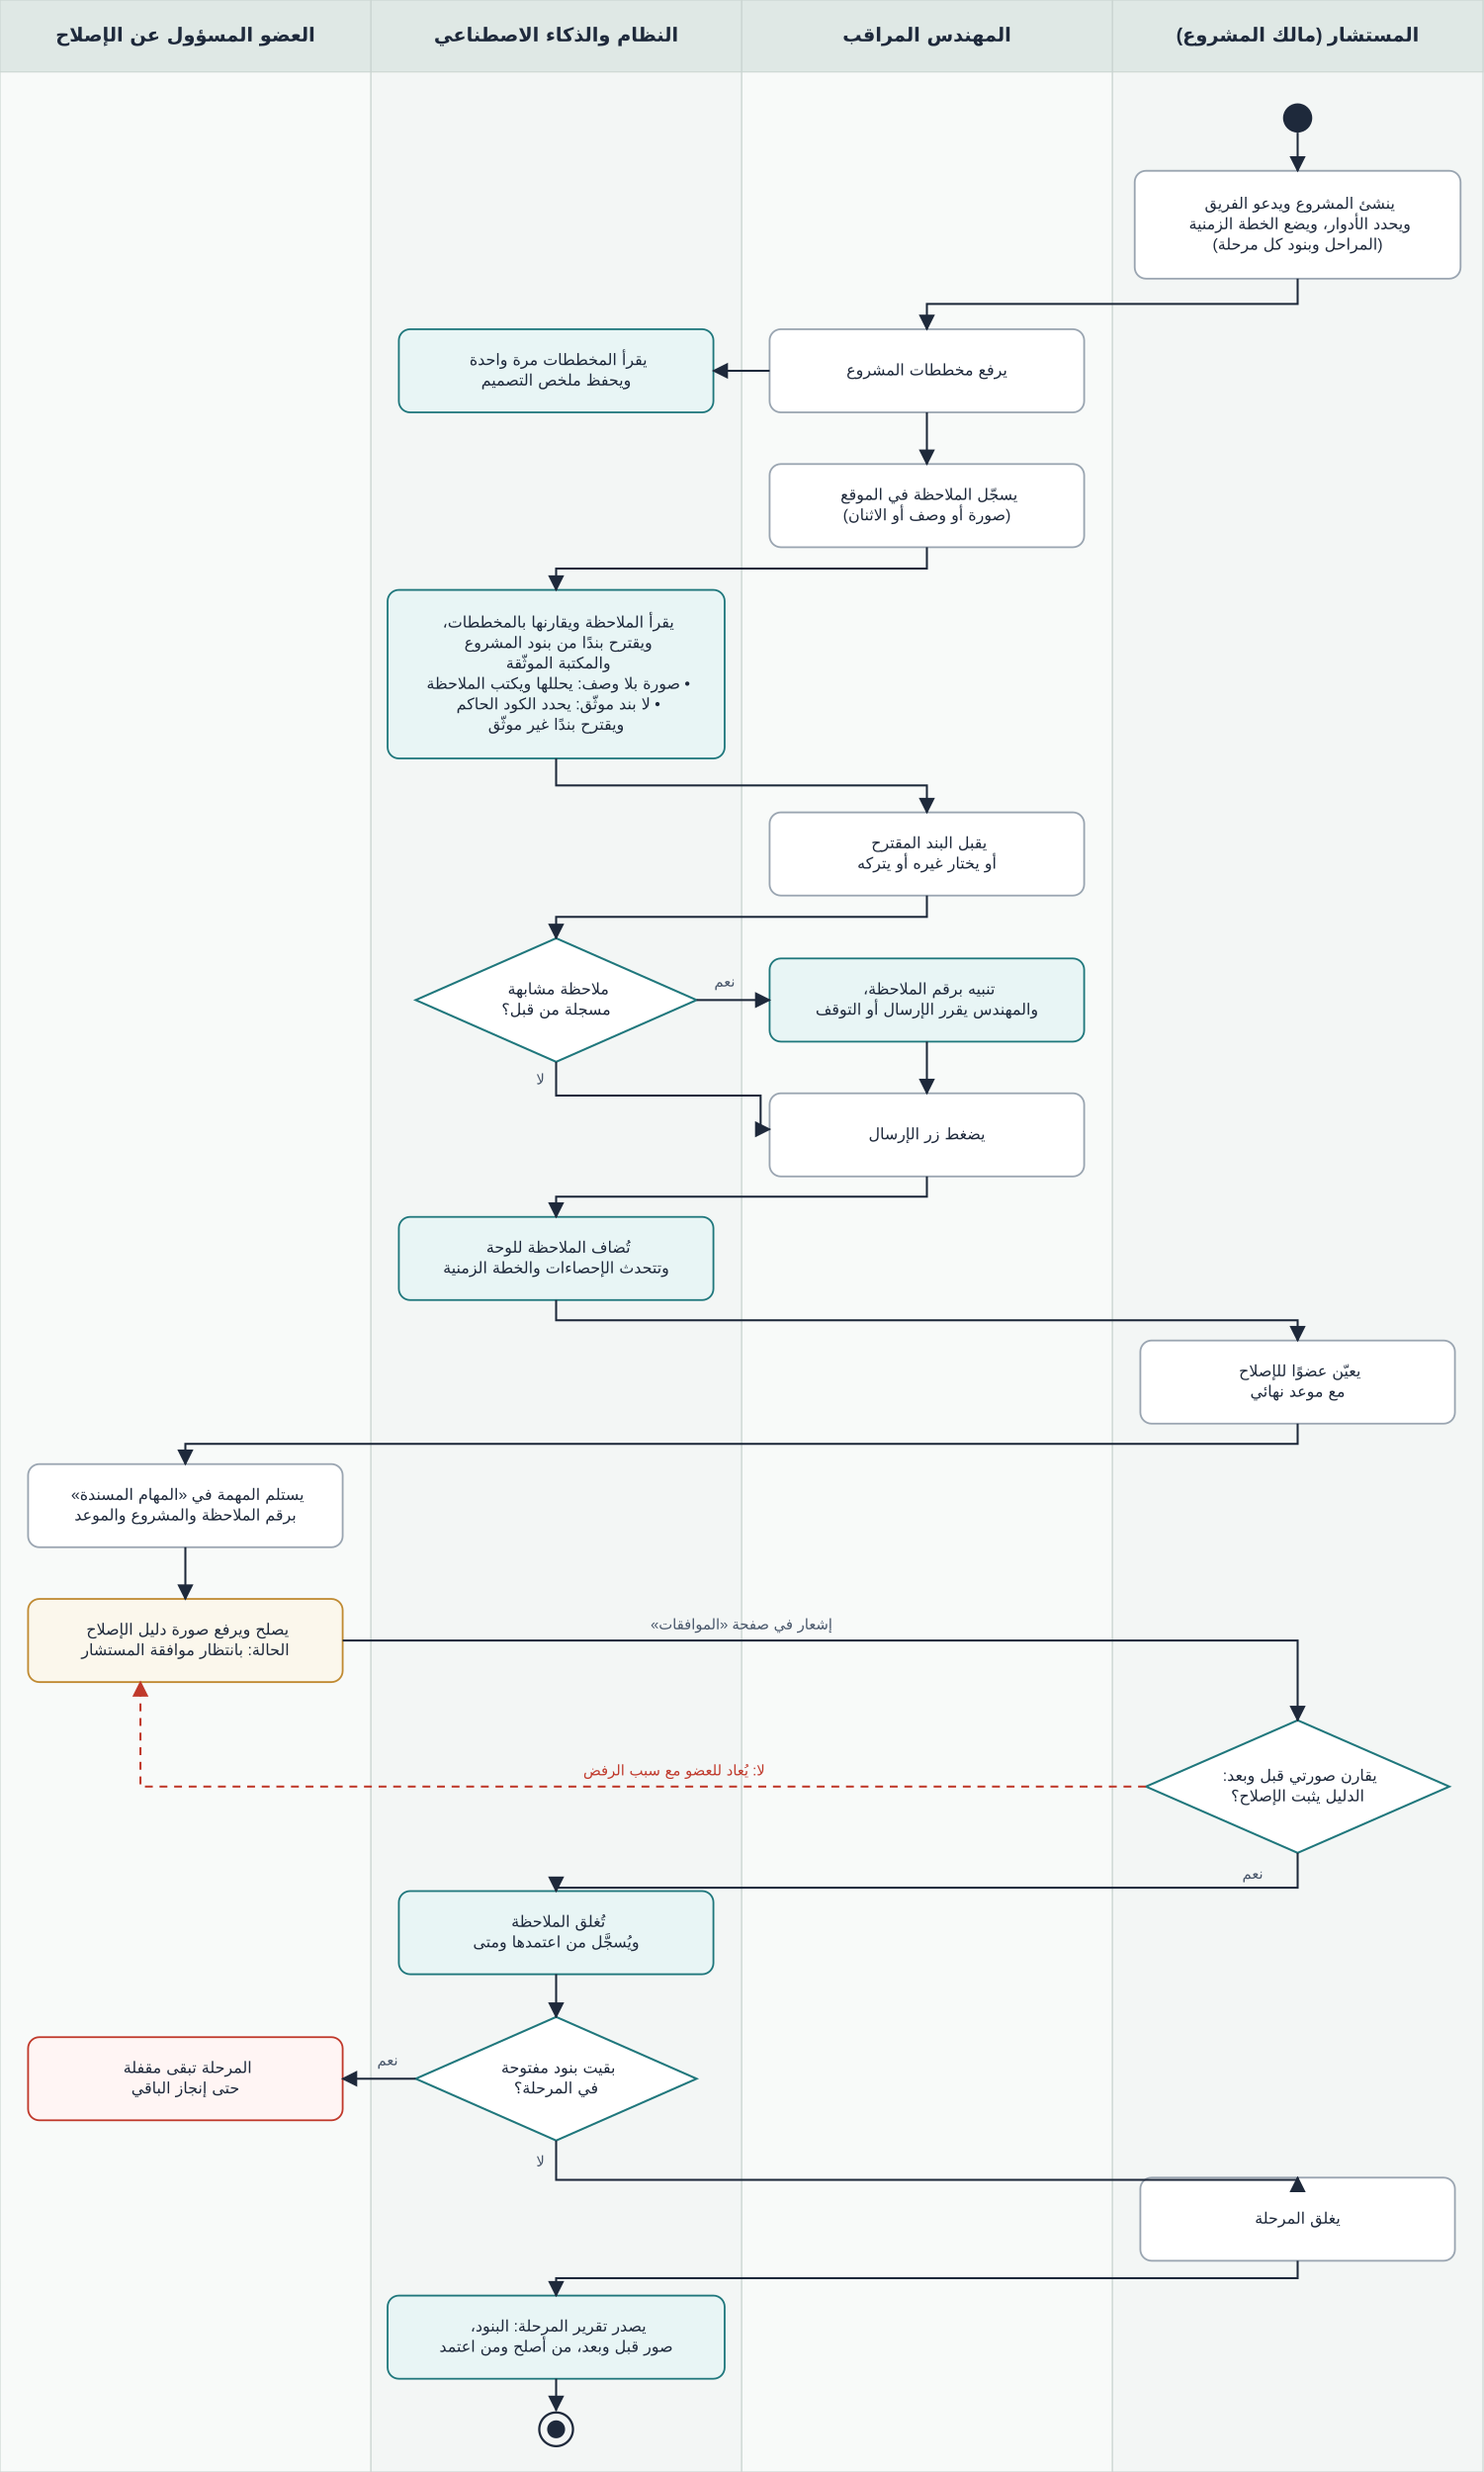
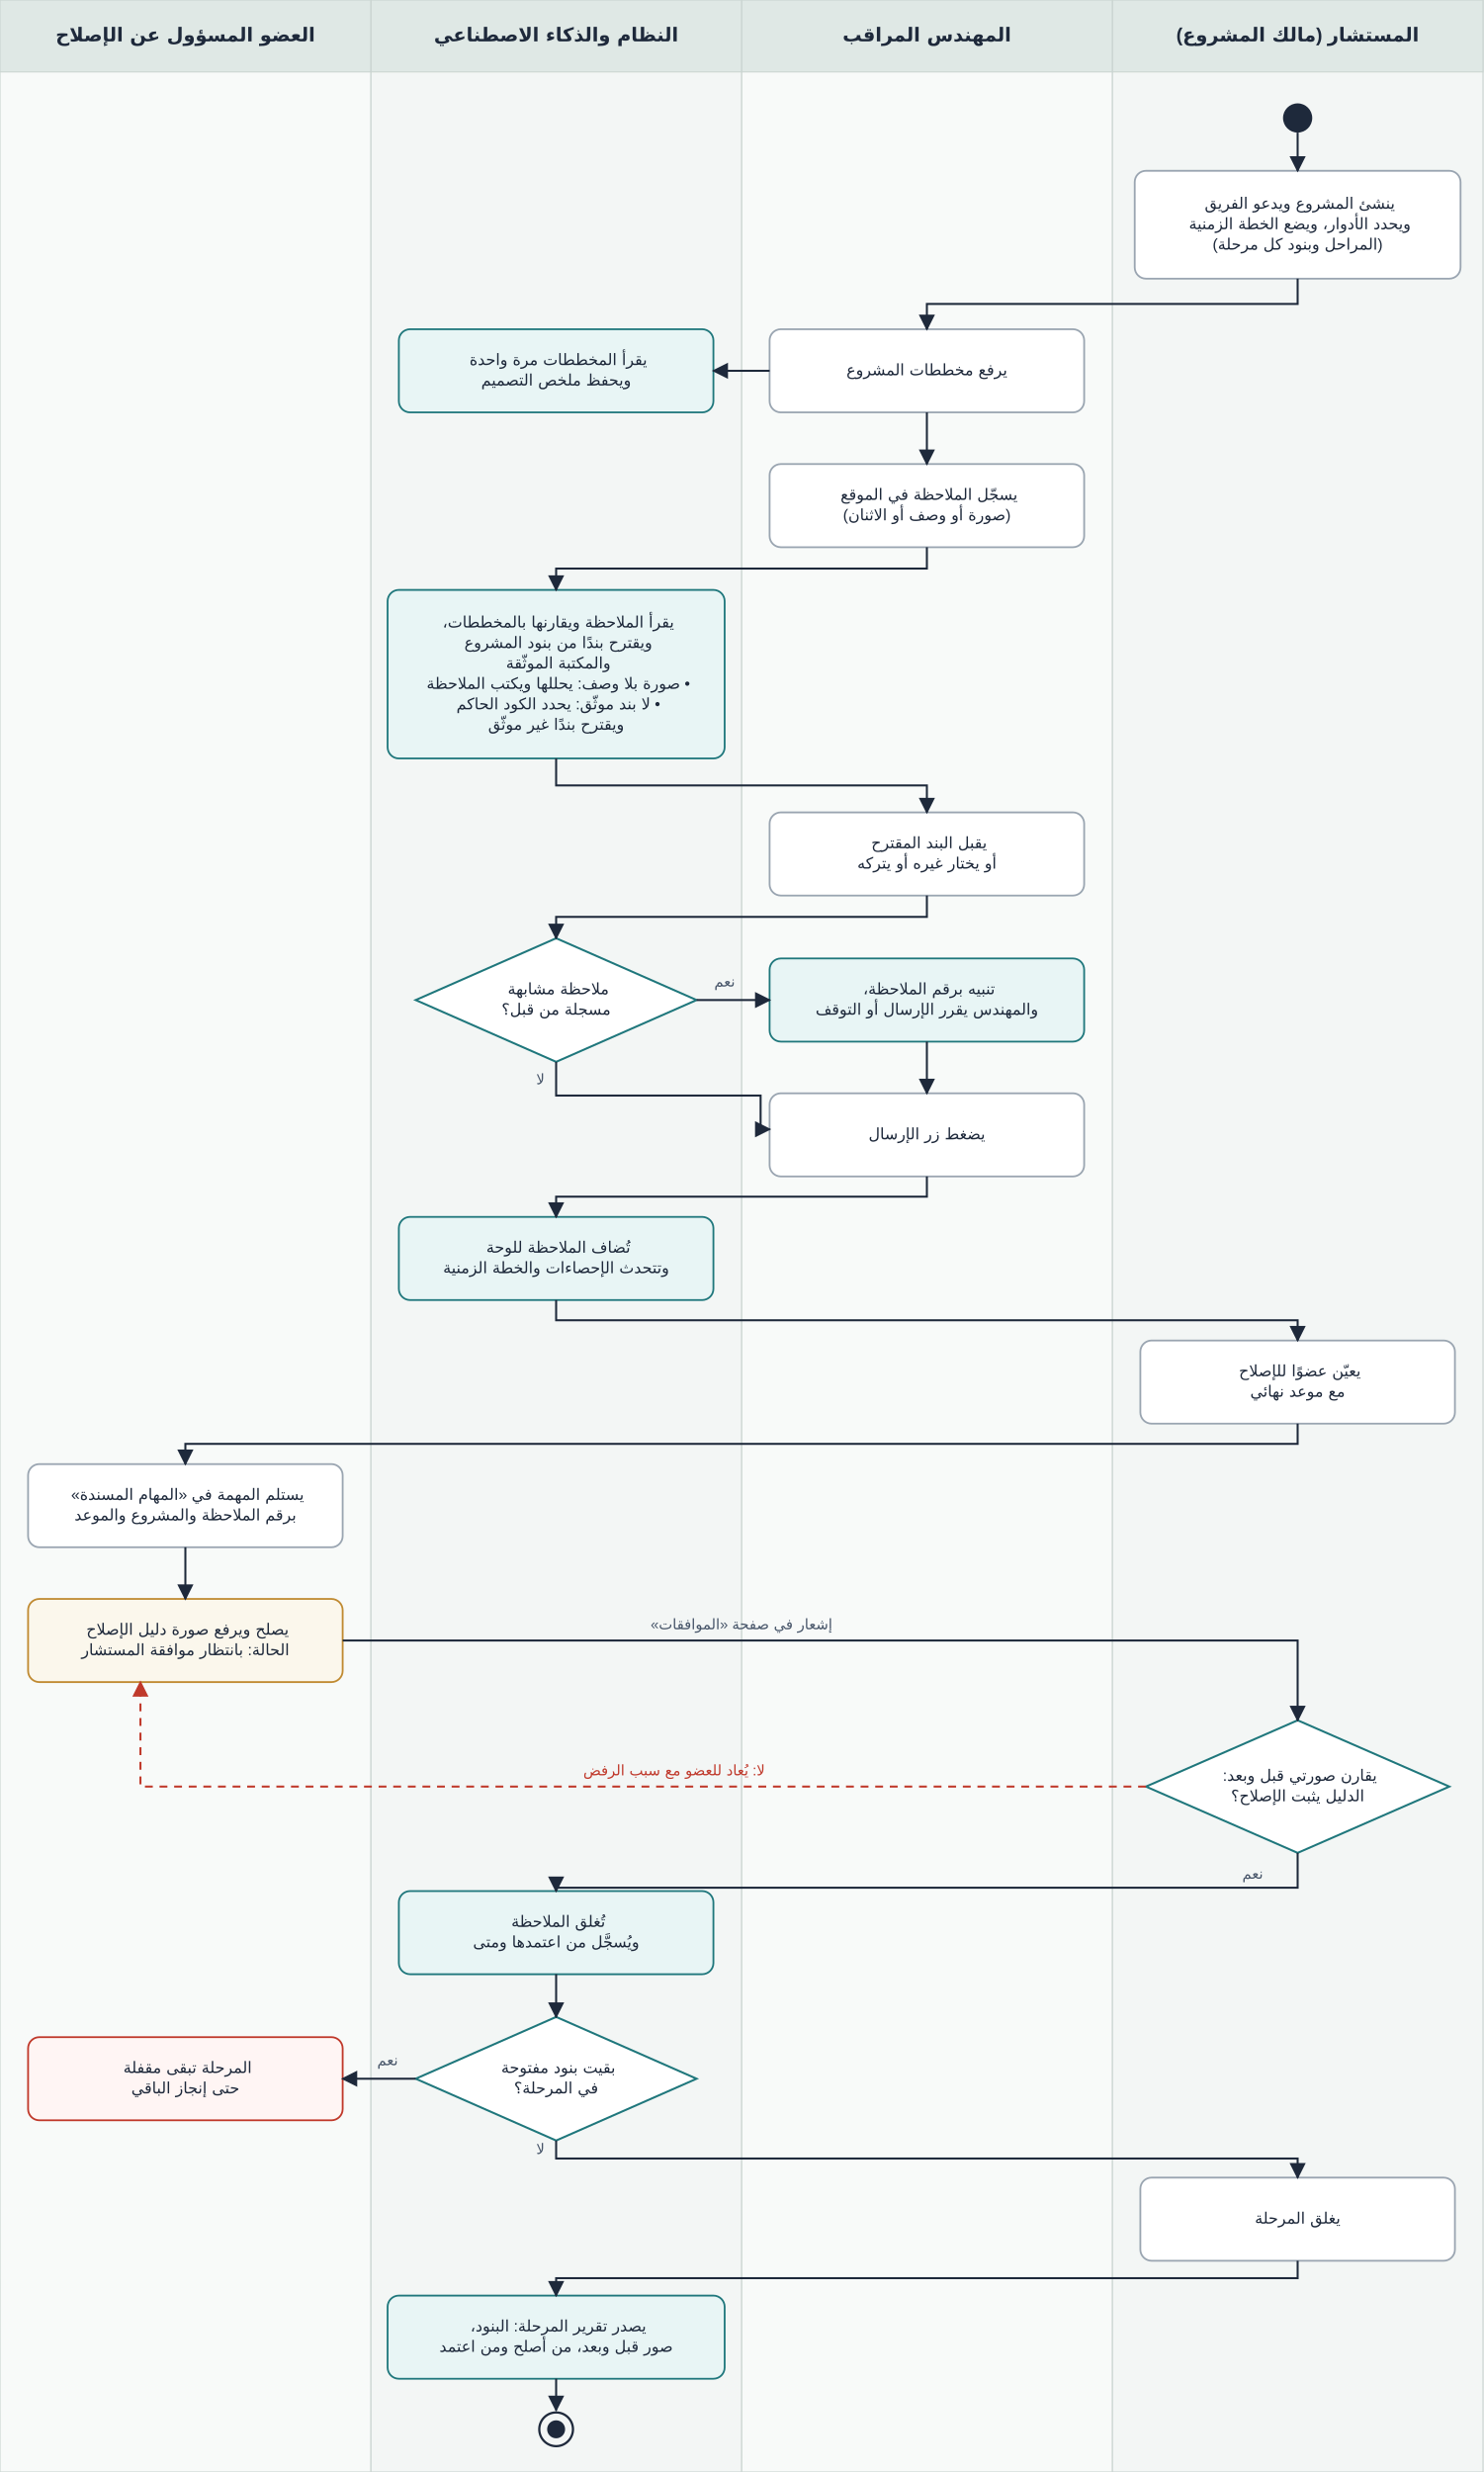
<svg xmlns="http://www.w3.org/2000/svg" width="1320" height="2200" viewBox="0 0 1320 2200" font-family="'IBM Plex Sans Arabic', 'Segoe UI', Tahoma, Arial, sans-serif">
  <defs>
    <marker id="arr" viewBox="0 0 10 10" refX="9" refY="5" markerWidth="8" markerHeight="8" orient="auto-start-reverse">
      <path d="M0,0 L10,5 L0,10 z" fill="#1e293b" />
    </marker>
    <marker id="arrRed" viewBox="0 0 10 10" refX="9" refY="5" markerWidth="8" markerHeight="8" orient="auto-start-reverse">
      <path d="M0,0 L10,5 L0,10 z" fill="#c0392b" />
    </marker>
  </defs>
  <rect width="1320" height="2200" fill="#ffffff" />
  <rect x="990" y="0" width="330" height="2200" fill="#f3f6f5" stroke="#cbd5d1" />
  <rect x="990" y="0" width="330" height="64" fill="#dfe8e5" stroke="#cbd5d1" />
  <text text-anchor="middle" dominant-baseline="middle" direction="rtl" font-size="17" font-weight="700" fill="#1e293b">
    <tspan x="1155.0" y="32.0">المستشار (مالك المشروع)</tspan>
  </text>
  <rect x="660" y="0" width="330" height="2200" fill="#f8faf9" stroke="#cbd5d1" />
  <rect x="660" y="0" width="330" height="64" fill="#dfe8e5" stroke="#cbd5d1" />
  <text text-anchor="middle" dominant-baseline="middle" direction="rtl" font-size="17" font-weight="700" fill="#1e293b">
    <tspan x="825.0" y="32.0">المهندس المراقب</tspan>
  </text>
  <rect x="330" y="0" width="330" height="2200" fill="#f3f6f5" stroke="#cbd5d1" />
  <rect x="330" y="0" width="330" height="64" fill="#dfe8e5" stroke="#cbd5d1" />
  <text text-anchor="middle" dominant-baseline="middle" direction="rtl" font-size="17" font-weight="700" fill="#1e293b">
    <tspan x="495.0" y="32.0">النظام والذكاء الاصطناعي</tspan>
  </text>
  <rect x="0" y="0" width="330" height="2200" fill="#f8faf9" stroke="#cbd5d1" />
  <rect x="0" y="0" width="330" height="64" fill="#dfe8e5" stroke="#cbd5d1" />
  <text text-anchor="middle" dominant-baseline="middle" direction="rtl" font-size="17" font-weight="700" fill="#1e293b">
    <tspan x="165.0" y="32.0">العضو المسؤول عن الإصلاح</tspan>
  </text>
  <circle cx="1155" cy="105" r="13" fill="#1e293b" />
  <rect x="1010.0" y="152.0" width="290" height="96" rx="10" fill="#ffffff" stroke="#9aa5b1" stroke-width="1.6" />
  <text text-anchor="middle" dominant-baseline="middle" direction="rtl" font-size="14" font-weight="500" fill="#1e293b">
    <tspan x="1155" y="181.8">ينشئ المشروع ويدعو الفريق</tspan>
    <tspan x="1155" y="200.0">ويحدد الأدوار، ويضع الخطة الزمنية</tspan>
    <tspan x="1155" y="218.2">(المراحل وبنود كل مرحلة)</tspan>
  </text>
  <path d="M 1155,118 L 1155,152" fill="none" stroke="#1e293b" stroke-width="1.8" marker-end="url(#arr)" />
  <rect x="685.0" y="293.0" width="280" height="74" rx="10" fill="#ffffff" stroke="#9aa5b1" stroke-width="1.6" />
  <text text-anchor="middle" dominant-baseline="middle" direction="rtl" font-size="14" font-weight="500" fill="#1e293b">
    <tspan x="825" y="330.0">يرفع مخططات المشروع</tspan>
  </text>
  <path d="M 1155,248.0 L 1155,270.5 L 825,270.5 L 825,293.0" fill="none" stroke="#1e293b" stroke-width="1.8" marker-end="url(#arr)" />
  <rect x="355.0" y="293.0" width="280" height="74" rx="10" fill="#e8f5f5" stroke="#1f777c" stroke-width="1.6" />
  <text text-anchor="middle" dominant-baseline="middle" direction="rtl" font-size="14" font-weight="500" fill="#1e293b">
    <tspan x="495" y="320.9">يقرأ المخططات مرة واحدة</tspan>
    <tspan x="495" y="339.1">ويحفظ ملخص التصميم</tspan>
  </text>
  <path d="M 685.0,330 L 635.0,330" fill="none" stroke="#1e293b" stroke-width="1.8" marker-end="url(#arr)" />
  <rect x="685.0" y="413.0" width="280" height="74" rx="10" fill="#ffffff" stroke="#9aa5b1" stroke-width="1.6" />
  <text text-anchor="middle" dominant-baseline="middle" direction="rtl" font-size="14" font-weight="500" fill="#1e293b">
    <tspan x="825" y="440.9">يسجّل الملاحظة في الموقع</tspan>
    <tspan x="825" y="459.1">(صورة أو وصف أو الاثنان)</tspan>
  </text>
  <path d="M 825,367 L 825,413" fill="none" stroke="#1e293b" stroke-width="1.8" marker-end="url(#arr)" />
  <rect x="345.0" y="525.0" width="300" height="150" rx="10" fill="#e8f5f5" stroke="#1f777c" stroke-width="1.6" />
  <text text-anchor="middle" dominant-baseline="middle" direction="rtl" font-size="14" font-weight="500" fill="#1e293b">
    <tspan x="495" y="554.5">يقرأ الملاحظة ويقارنها بالمخططات،</tspan>
    <tspan x="495" y="572.7">ويقترح بندًا من بنود المشروع</tspan>
    <tspan x="495" y="590.9">والمكتبة الموثّقة</tspan>
    <tspan x="495" y="609.1">• صورة بلا وصف: يحللها ويكتب الملاحظة</tspan>
    <tspan x="495" y="627.3">• لا بند موثّق: يحدد الكود الحاكم</tspan>
    <tspan x="495" y="645.5">ويقترح بندًا غير موثّق</tspan>
  </text>
  <path d="M 825,487.0 L 825,506.0 L 495,506.0 L 495,525.0" fill="none" stroke="#1e293b" stroke-width="1.8" marker-end="url(#arr)" />
  <rect x="685.0" y="723.0" width="280" height="74" rx="10" fill="#ffffff" stroke="#9aa5b1" stroke-width="1.6" />
  <text text-anchor="middle" dominant-baseline="middle" direction="rtl" font-size="14" font-weight="500" fill="#1e293b">
    <tspan x="825" y="750.9">يقبل البند المقترح</tspan>
    <tspan x="825" y="769.1">أو يختار غيره أو يتركه</tspan>
  </text>
  <path d="M 495,675.0 L 495,699.0 L 825,699.0 L 825,723.0" fill="none" stroke="#1e293b" stroke-width="1.8" marker-end="url(#arr)" />
  <polygon points="495,835.0 620.0,890 495,945.0 370.0,890" fill="#ffffff" stroke="#1f777c" stroke-width="1.8" />
  <text text-anchor="middle" dominant-baseline="middle" direction="rtl" font-size="14" font-weight="500" fill="#1e293b">
    <tspan x="495" y="880.9">ملاحظة مشابهة</tspan>
    <tspan x="495" y="899.1">مسجلة من قبل؟</tspan>
  </text>
  <path d="M 825,797.0 L 825,816.0 L 495,816.0 L 495,835.0" fill="none" stroke="#1e293b" stroke-width="1.8" marker-end="url(#arr)" />
  <rect x="685.0" y="853.0" width="280" height="74" rx="10" fill="#e8f5f5" stroke="#1f777c" stroke-width="1.6" />
  <text text-anchor="middle" dominant-baseline="middle" direction="rtl" font-size="14" font-weight="500" fill="#1e293b">
    <tspan x="825" y="880.9">تنبيه برقم الملاحظة،</tspan>
    <tspan x="825" y="899.1">والمهندس يقرر الإرسال أو التوقف</tspan>
  </text>
  <path d="M 620,890 L 685.0,890" fill="none" stroke="#1e293b" stroke-width="1.8" marker-end="url(#arr)" />
  <text x="645" y="878" text-anchor="middle" direction="rtl" font-size="13" fill="#475569">نعم</text>
  <rect x="685.0" y="973.0" width="280" height="74" rx="10" fill="#ffffff" stroke="#9aa5b1" stroke-width="1.6" />
  <text text-anchor="middle" dominant-baseline="middle" direction="rtl" font-size="14" font-weight="500" fill="#1e293b">
    <tspan x="825" y="1010.0">يضغط زر الإرسال</tspan>
  </text>
  <path d="M 825,927 L 825,973" fill="none" stroke="#1e293b" stroke-width="1.8" marker-end="url(#arr)" />
  <path d="M 495,945 L 495,975 L 677.0,975 L 677.0,1005 L 685.0,1005" fill="none" stroke="#1e293b" stroke-width="1.8" marker-end="url(#arr)" />
  <text x="481" y="965" text-anchor="middle" direction="rtl" font-size="13" fill="#475569">لا</text>
  <rect x="355.0" y="1083.0" width="280" height="74" rx="10" fill="#e8f5f5" stroke="#1f777c" stroke-width="1.6" />
  <text text-anchor="middle" dominant-baseline="middle" direction="rtl" font-size="14" font-weight="500" fill="#1e293b">
    <tspan x="495" y="1110.9">تُضاف الملاحظة للوحة</tspan>
    <tspan x="495" y="1129.1">وتتحدث الإحصاءات والخطة الزمنية</tspan>
  </text>
  <path d="M 825,1047.0 L 825,1065.0 L 495,1065.0 L 495,1083.0" fill="none" stroke="#1e293b" stroke-width="1.8" marker-end="url(#arr)" />
  <rect x="1015.0" y="1193.0" width="280" height="74" rx="10" fill="#ffffff" stroke="#9aa5b1" stroke-width="1.6" />
  <text text-anchor="middle" dominant-baseline="middle" direction="rtl" font-size="14" font-weight="500" fill="#1e293b">
    <tspan x="1155" y="1220.9">يعيّن عضوًا للإصلاح</tspan>
    <tspan x="1155" y="1239.1">مع موعد نهائي</tspan>
  </text>
  <path d="M 495,1157.0 L 495,1175.0 L 1155,1175.0 L 1155,1193.0" fill="none" stroke="#1e293b" stroke-width="1.8" marker-end="url(#arr)" />
  <rect x="25.0" y="1303.0" width="280" height="74" rx="10" fill="#ffffff" stroke="#9aa5b1" stroke-width="1.6" />
  <text text-anchor="middle" dominant-baseline="middle" direction="rtl" font-size="14" font-weight="500" fill="#1e293b">
    <tspan x="165" y="1330.9">يستلم المهمة في «المهام المسندة»</tspan>
    <tspan x="165" y="1349.1">برقم الملاحظة والمشروع والموعد</tspan>
  </text>
  <path d="M 1155,1267.0 L 1155,1285.0 L 165,1285.0 L 165,1303.0" fill="none" stroke="#1e293b" stroke-width="1.8" marker-end="url(#arr)" />
  <rect x="25.0" y="1423.0" width="280" height="74" rx="10" fill="#fbf7ec" stroke="#c08a32" stroke-width="1.6" />
  <text text-anchor="middle" dominant-baseline="middle" direction="rtl" font-size="14" font-weight="500" fill="#1e293b">
    <tspan x="165" y="1450.9">يصلح ويرفع صورة دليل الإصلاح</tspan>
    <tspan x="165" y="1469.1">الحالة: بانتظار موافقة المستشار</tspan>
  </text>
  <path d="M 165,1377 L 165,1423" fill="none" stroke="#1e293b" stroke-width="1.8" marker-end="url(#arr)" />
  <polygon points="1155,1531.0 1290.0,1590 1155,1649.0 1020.0,1590" fill="#ffffff" stroke="#1f777c" stroke-width="1.8" />
  <text text-anchor="middle" dominant-baseline="middle" direction="rtl" font-size="14" font-weight="500" fill="#1e293b">
    <tspan x="1155" y="1580.9">يقارن صورتي قبل وبعد:</tspan>
    <tspan x="1155" y="1599.1">الدليل يثبت الإصلاح؟</tspan>
  </text>
  <path d="M 305.0,1460 L 1155,1460 L 1155,1531" fill="none" stroke="#1e293b" stroke-width="1.8" marker-end="url(#arr)" />
  <text x="660.0" y="1450" text-anchor="middle" direction="rtl" font-size="13" fill="#475569">إشعار في صفحة «الموافقات»</text>
  <path d="M 1020,1590 L 125,1590 L 125,1497" fill="none" stroke="#c0392b" stroke-width="1.8" stroke-dasharray="7 6" marker-end="url(#arrRed)" />
  <text x="600.0" y="1580" text-anchor="middle" direction="rtl" font-size="13" fill="#c0392b">لا: يُعاد للعضو مع سبب الرفض</text>
  <rect x="355.0" y="1683.0" width="280" height="74" rx="10" fill="#e8f5f5" stroke="#1f777c" stroke-width="1.6" />
  <text text-anchor="middle" dominant-baseline="middle" direction="rtl" font-size="14" font-weight="500" fill="#1e293b">
    <tspan x="495" y="1710.9">تُغلق الملاحظة</tspan>
    <tspan x="495" y="1729.1">ويُسجَّل من اعتمدها ومتى</tspan>
  </text>
  <path d="M 1155,1649 L 1155,1680 L 495,1680 L 495,1683" fill="none" stroke="#1e293b" stroke-width="1.8" marker-end="url(#arr)" />
  <text x="1115" y="1672" text-anchor="middle" direction="rtl" font-size="13" fill="#475569">نعم</text>
  <polygon points="495,1795.0 620.0,1850 495,1905.0 370.0,1850" fill="#ffffff" stroke="#1f777c" stroke-width="1.8" />
  <text text-anchor="middle" dominant-baseline="middle" direction="rtl" font-size="14" font-weight="500" fill="#1e293b">
    <tspan x="495" y="1840.9">بقيت بنود مفتوحة</tspan>
    <tspan x="495" y="1859.1">في المرحلة؟</tspan>
  </text>
  <path d="M 495,1757 L 495,1795" fill="none" stroke="#1e293b" stroke-width="1.8" marker-end="url(#arr)" />
  <rect x="25.0" y="1813.0" width="280" height="74" rx="10" fill="#fff5f4" stroke="#c0392b" stroke-width="1.6" />
  <text text-anchor="middle" dominant-baseline="middle" direction="rtl" font-size="14" font-weight="500" fill="#1e293b">
    <tspan x="165" y="1840.9">المرحلة تبقى مقفلة</tspan>
    <tspan x="165" y="1859.1">حتى إنجاز الباقي</tspan>
  </text>
  <path d="M 370,1850 L 305.0,1850" fill="none" stroke="#1e293b" stroke-width="1.8" marker-end="url(#arr)" />
  <text x="345" y="1838" text-anchor="middle" direction="rtl" font-size="13" fill="#475569">نعم</text>
  <rect x="1015.0" y="1938.0" width="280" height="74" rx="10" fill="#ffffff" stroke="#9aa5b1" stroke-width="1.6" />
  <text text-anchor="middle" dominant-baseline="middle" direction="rtl" font-size="14" font-weight="500" fill="#1e293b">
    <tspan x="1155" y="1975.0">يغلق المرحلة</tspan>
  </text>
-   <path d="M 495,1905 L 495,1940 L 1155,1940 L 1155,1938" fill="none" stroke="#1e293b" stroke-width="1.8" marker-end="url(#arr)" />
-   <text x="481" y="1928" text-anchor="middle" direction="rtl" font-size="13" fill="#475569">لا</text>
+   <path d="M 495,1905 L 495,1921 L 1155,1921 L 1155,1938" fill="none" stroke="#1e293b" stroke-width="1.8" marker-end="url(#arr)" />
+   <text x="481" y="1917" text-anchor="middle" direction="rtl" font-size="13" fill="#475569">لا</text>
  <rect x="345.0" y="2043.0" width="300" height="74" rx="10" fill="#e8f5f5" stroke="#1f777c" stroke-width="1.6" />
  <text text-anchor="middle" dominant-baseline="middle" direction="rtl" font-size="14" font-weight="500" fill="#1e293b">
    <tspan x="495" y="2070.9">يصدر تقرير المرحلة: البنود،</tspan>
    <tspan x="495" y="2089.1">صور قبل وبعد، من أصلح ومن اعتمد</tspan>
  </text>
  <path d="M 1155,2012.0 L 1155,2027.5 L 495,2027.5 L 495,2043.0" fill="none" stroke="#1e293b" stroke-width="1.8" marker-end="url(#arr)" />
  <circle cx="495" cy="2162" r="15" fill="none" stroke="#1e293b" stroke-width="2" />
  <circle cx="495" cy="2162" r="8" fill="#1e293b" />
  <path d="M 495,2117 L 495,2145" fill="none" stroke="#1e293b" stroke-width="1.8" marker-end="url(#arr)" />
</svg>
